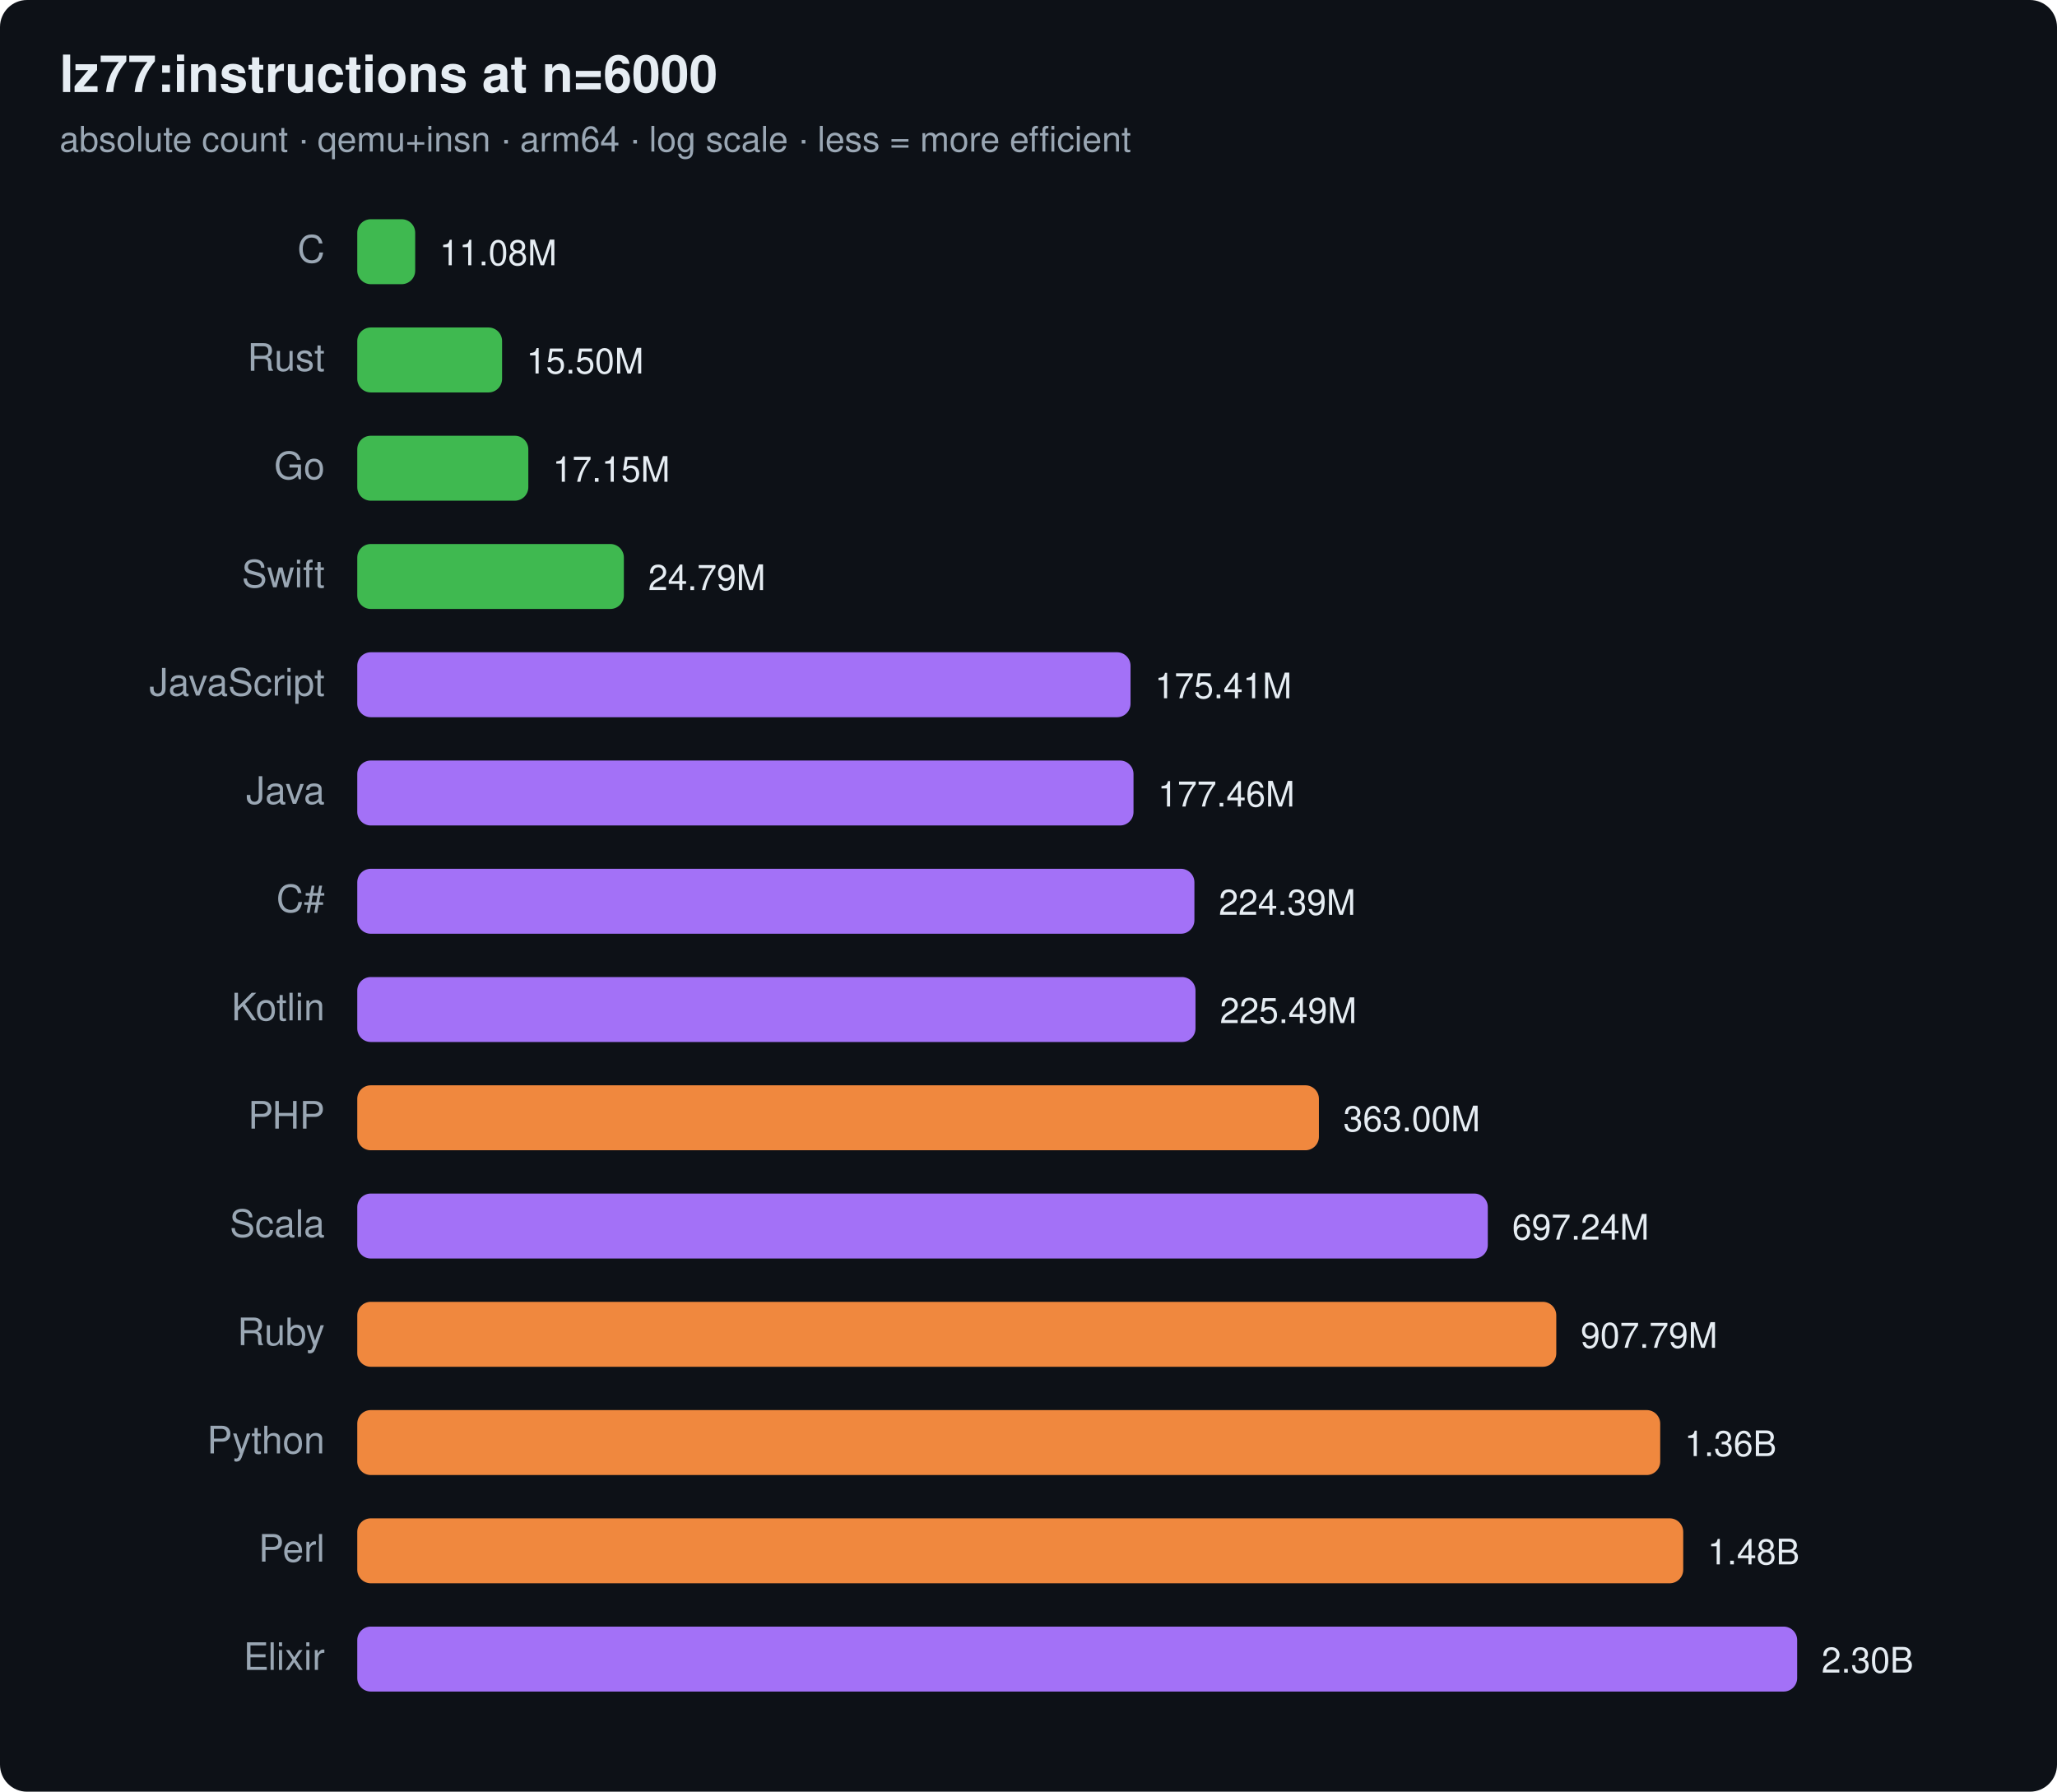
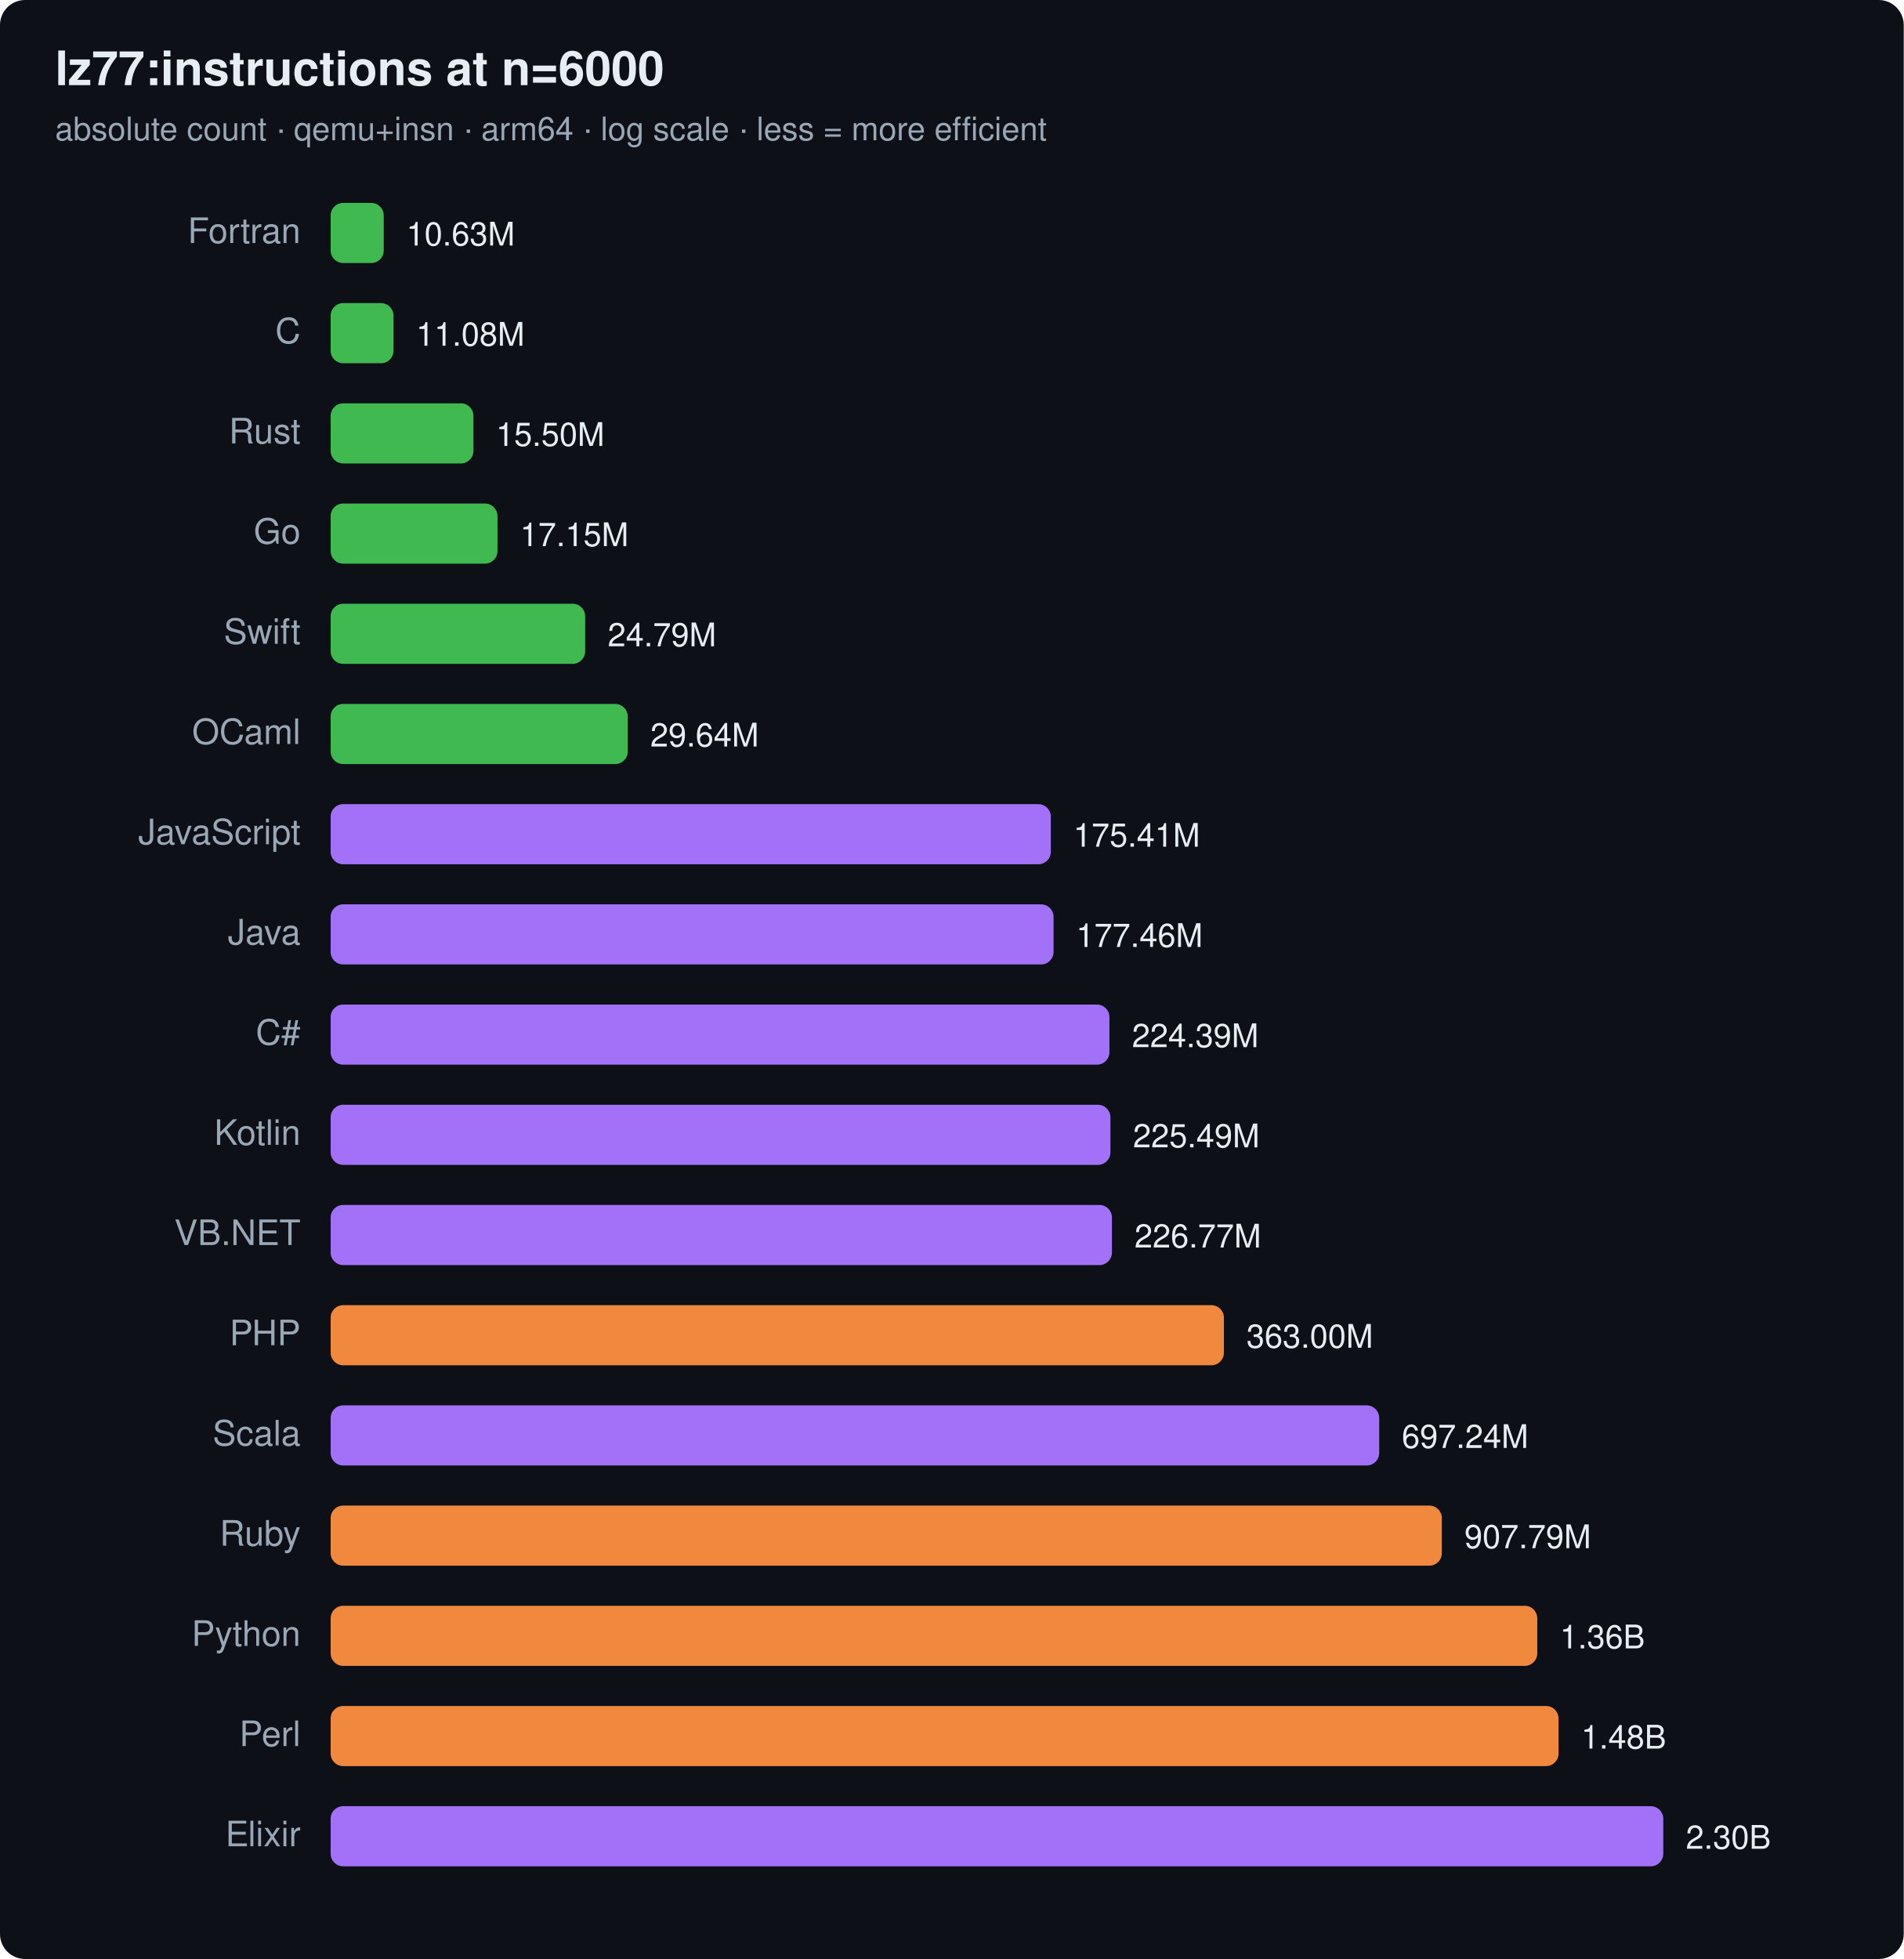
- <svg xmlns="http://www.w3.org/2000/svg" width="760" height="662" viewBox="0 0 760 662" font-family="ui-sans-serif,system-ui,Segoe UI,Helvetica,Arial">
-   <rect width="760" height="662" rx="10" fill="#0d1117" />
+ <svg xmlns="http://www.w3.org/2000/svg" width="760" height="782" viewBox="0 0 760 782" font-family="ui-sans-serif,system-ui,Segoe UI,Helvetica,Arial">
+   <rect width="760" height="782" rx="10" fill="#0d1117" />
  <text x="22" y="34" font-size="19" font-weight="700" fill="#e6edf3">lz77:instructions at n=6000</text>
  <text x="22" y="56" font-size="13" fill="#9aa7b4">absolute count · qemu+insn · arm64 · log scale · less = more efficient</text>
-   <text x="120" y="97" text-anchor="end" font-size="14" fill="#9aa7b4">C</text>
-   <rect x="132" y="81" width="21.4" height="24" rx="5" fill="#3fb950" />
-   <text x="162.4" y="98" font-size="13" fill="#e6edf3">11.08M</text>
-   <text x="120" y="137" text-anchor="end" font-size="14" fill="#9aa7b4">Rust</text>
-   <rect x="132" y="121" width="53.5" height="24" rx="5" fill="#3fb950" />
-   <text x="194.5" y="138" font-size="13" fill="#e6edf3">15.50M</text>
-   <text x="120" y="177" text-anchor="end" font-size="14" fill="#9aa7b4">Go</text>
-   <rect x="132" y="161" width="63.2" height="24" rx="5" fill="#3fb950" />
-   <text x="204.2" y="178" font-size="13" fill="#e6edf3">17.15M</text>
-   <text x="120" y="217" text-anchor="end" font-size="14" fill="#9aa7b4">Swift</text>
-   <rect x="132" y="201" width="98.5" height="24" rx="5" fill="#3fb950" />
-   <text x="239.5" y="218" font-size="13" fill="#e6edf3">24.79M</text>
-   <text x="120" y="257" text-anchor="end" font-size="14" fill="#9aa7b4">JavaScript</text>
-   <rect x="132" y="241" width="285.7" height="24" rx="5" fill="#a371f7" />
-   <text x="426.7" y="258" font-size="13" fill="#e6edf3">175.41M</text>
-   <text x="120" y="297" text-anchor="end" font-size="14" fill="#9aa7b4">Java</text>
-   <rect x="132" y="281" width="286.8" height="24" rx="5" fill="#a371f7" />
-   <text x="427.8" y="298" font-size="13" fill="#e6edf3">177.46M</text>
-   <text x="120" y="337" text-anchor="end" font-size="14" fill="#9aa7b4">C#</text>
-   <rect x="132" y="321" width="309.3" height="24" rx="5" fill="#a371f7" />
-   <text x="450.3" y="338" font-size="13" fill="#e6edf3">224.39M</text>
-   <text x="120" y="377" text-anchor="end" font-size="14" fill="#9aa7b4">Kotlin</text>
-   <rect x="132" y="361" width="309.7" height="24" rx="5" fill="#a371f7" />
-   <text x="450.7" y="378" font-size="13" fill="#e6edf3">225.49M</text>
-   <text x="120" y="417" text-anchor="end" font-size="14" fill="#9aa7b4">PHP</text>
-   <rect x="132" y="401" width="355.3" height="24" rx="5" fill="#f0883e" />
-   <text x="496.3" y="418" font-size="13" fill="#e6edf3">363.00M</text>
-   <text x="120" y="457" text-anchor="end" font-size="14" fill="#9aa7b4">Scala</text>
-   <rect x="132" y="441" width="417.7" height="24" rx="5" fill="#a371f7" />
-   <text x="558.7" y="458" font-size="13" fill="#e6edf3">697.24M</text>
-   <text x="120" y="497" text-anchor="end" font-size="14" fill="#9aa7b4">Ruby</text>
-   <rect x="132" y="481" width="443.0" height="24" rx="5" fill="#f0883e" />
-   <text x="584.0" y="498" font-size="13" fill="#e6edf3">907.79M</text>
-   <text x="120" y="537" text-anchor="end" font-size="14" fill="#9aa7b4">Python</text>
-   <rect x="132" y="521" width="481.4" height="24" rx="5" fill="#f0883e" />
-   <text x="622.4" y="538" font-size="13" fill="#e6edf3">1.36B</text>
-   <text x="120" y="577" text-anchor="end" font-size="14" fill="#9aa7b4">Perl</text>
-   <rect x="132" y="561" width="489.9" height="24" rx="5" fill="#f0883e" />
-   <text x="630.9" y="578" font-size="13" fill="#e6edf3">1.48B</text>
-   <text x="120" y="617" text-anchor="end" font-size="14" fill="#9aa7b4">Elixir</text>
-   <rect x="132" y="601" width="532.0" height="24" rx="5" fill="#a371f7" />
-   <text x="673.0" y="618" font-size="13" fill="#e6edf3">2.30B</text>
+   <text x="120" y="97" text-anchor="end" font-size="14" fill="#9aa7b4">Fortran</text>
+   <rect x="132" y="81" width="21.2" height="24" rx="5" fill="#3fb950" />
+   <text x="162.2" y="98" font-size="13" fill="#e6edf3">10.63M</text>
+   <text x="120" y="137" text-anchor="end" font-size="14" fill="#9aa7b4">C</text>
+   <rect x="132" y="121" width="25.1" height="24" rx="5" fill="#3fb950" />
+   <text x="166.1" y="138" font-size="13" fill="#e6edf3">11.08M</text>
+   <text x="120" y="177" text-anchor="end" font-size="14" fill="#9aa7b4">Rust</text>
+   <rect x="132" y="161" width="57.0" height="24" rx="5" fill="#3fb950" />
+   <text x="198.0" y="178" font-size="13" fill="#e6edf3">15.50M</text>
+   <text x="120" y="217" text-anchor="end" font-size="14" fill="#9aa7b4">Go</text>
+   <rect x="132" y="201" width="66.6" height="24" rx="5" fill="#3fb950" />
+   <text x="207.6" y="218" font-size="13" fill="#e6edf3">17.15M</text>
+   <text x="120" y="257" text-anchor="end" font-size="14" fill="#9aa7b4">Swift</text>
+   <rect x="132" y="241" width="101.6" height="24" rx="5" fill="#3fb950" />
+   <text x="242.6" y="258" font-size="13" fill="#e6edf3">24.79M</text>
+   <text x="120" y="297" text-anchor="end" font-size="14" fill="#9aa7b4">OCaml</text>
+   <rect x="132" y="281" width="118.6" height="24" rx="5" fill="#3fb950" />
+   <text x="259.6" y="298" font-size="13" fill="#e6edf3">29.64M</text>
+   <text x="120" y="337" text-anchor="end" font-size="14" fill="#9aa7b4">JavaScript</text>
+   <rect x="132" y="321" width="287.5" height="24" rx="5" fill="#a371f7" />
+   <text x="428.5" y="338" font-size="13" fill="#e6edf3">175.41M</text>
+   <text x="120" y="377" text-anchor="end" font-size="14" fill="#9aa7b4">Java</text>
+   <rect x="132" y="361" width="288.6" height="24" rx="5" fill="#a371f7" />
+   <text x="429.6" y="378" font-size="13" fill="#e6edf3">177.46M</text>
+   <text x="120" y="417" text-anchor="end" font-size="14" fill="#9aa7b4">C#</text>
+   <rect x="132" y="401" width="310.9" height="24" rx="5" fill="#a371f7" />
+   <text x="451.9" y="418" font-size="13" fill="#e6edf3">224.39M</text>
+   <text x="120" y="457" text-anchor="end" font-size="14" fill="#9aa7b4">Kotlin</text>
+   <rect x="132" y="441" width="311.3" height="24" rx="5" fill="#a371f7" />
+   <text x="452.3" y="458" font-size="13" fill="#e6edf3">225.49M</text>
+   <text x="120" y="497" text-anchor="end" font-size="14" fill="#9aa7b4">VB.NET</text>
+   <rect x="132" y="481" width="311.9" height="24" rx="5" fill="#a371f7" />
+   <text x="452.9" y="498" font-size="13" fill="#e6edf3">226.77M</text>
+   <text x="120" y="537" text-anchor="end" font-size="14" fill="#9aa7b4">PHP</text>
+   <rect x="132" y="521" width="356.6" height="24" rx="5" fill="#f0883e" />
+   <text x="497.6" y="538" font-size="13" fill="#e6edf3">363.00M</text>
+   <text x="120" y="577" text-anchor="end" font-size="14" fill="#9aa7b4">Scala</text>
+   <rect x="132" y="561" width="418.6" height="24" rx="5" fill="#a371f7" />
+   <text x="559.6" y="578" font-size="13" fill="#e6edf3">697.24M</text>
+   <text x="120" y="617" text-anchor="end" font-size="14" fill="#9aa7b4">Ruby</text>
+   <rect x="132" y="601" width="443.6" height="24" rx="5" fill="#f0883e" />
+   <text x="584.6" y="618" font-size="13" fill="#e6edf3">907.79M</text>
+   <text x="120" y="657" text-anchor="end" font-size="14" fill="#9aa7b4">Python</text>
+   <rect x="132" y="641" width="481.7" height="24" rx="5" fill="#f0883e" />
+   <text x="622.7" y="658" font-size="13" fill="#e6edf3">1.36B</text>
+   <text x="120" y="697" text-anchor="end" font-size="14" fill="#9aa7b4">Perl</text>
+   <rect x="132" y="681" width="490.2" height="24" rx="5" fill="#f0883e" />
+   <text x="631.2" y="698" font-size="13" fill="#e6edf3">1.48B</text>
+   <text x="120" y="737" text-anchor="end" font-size="14" fill="#9aa7b4">Elixir</text>
+   <rect x="132" y="721" width="532.0" height="24" rx="5" fill="#a371f7" />
+   <text x="673.0" y="738" font-size="13" fill="#e6edf3">2.30B</text>
</svg>
